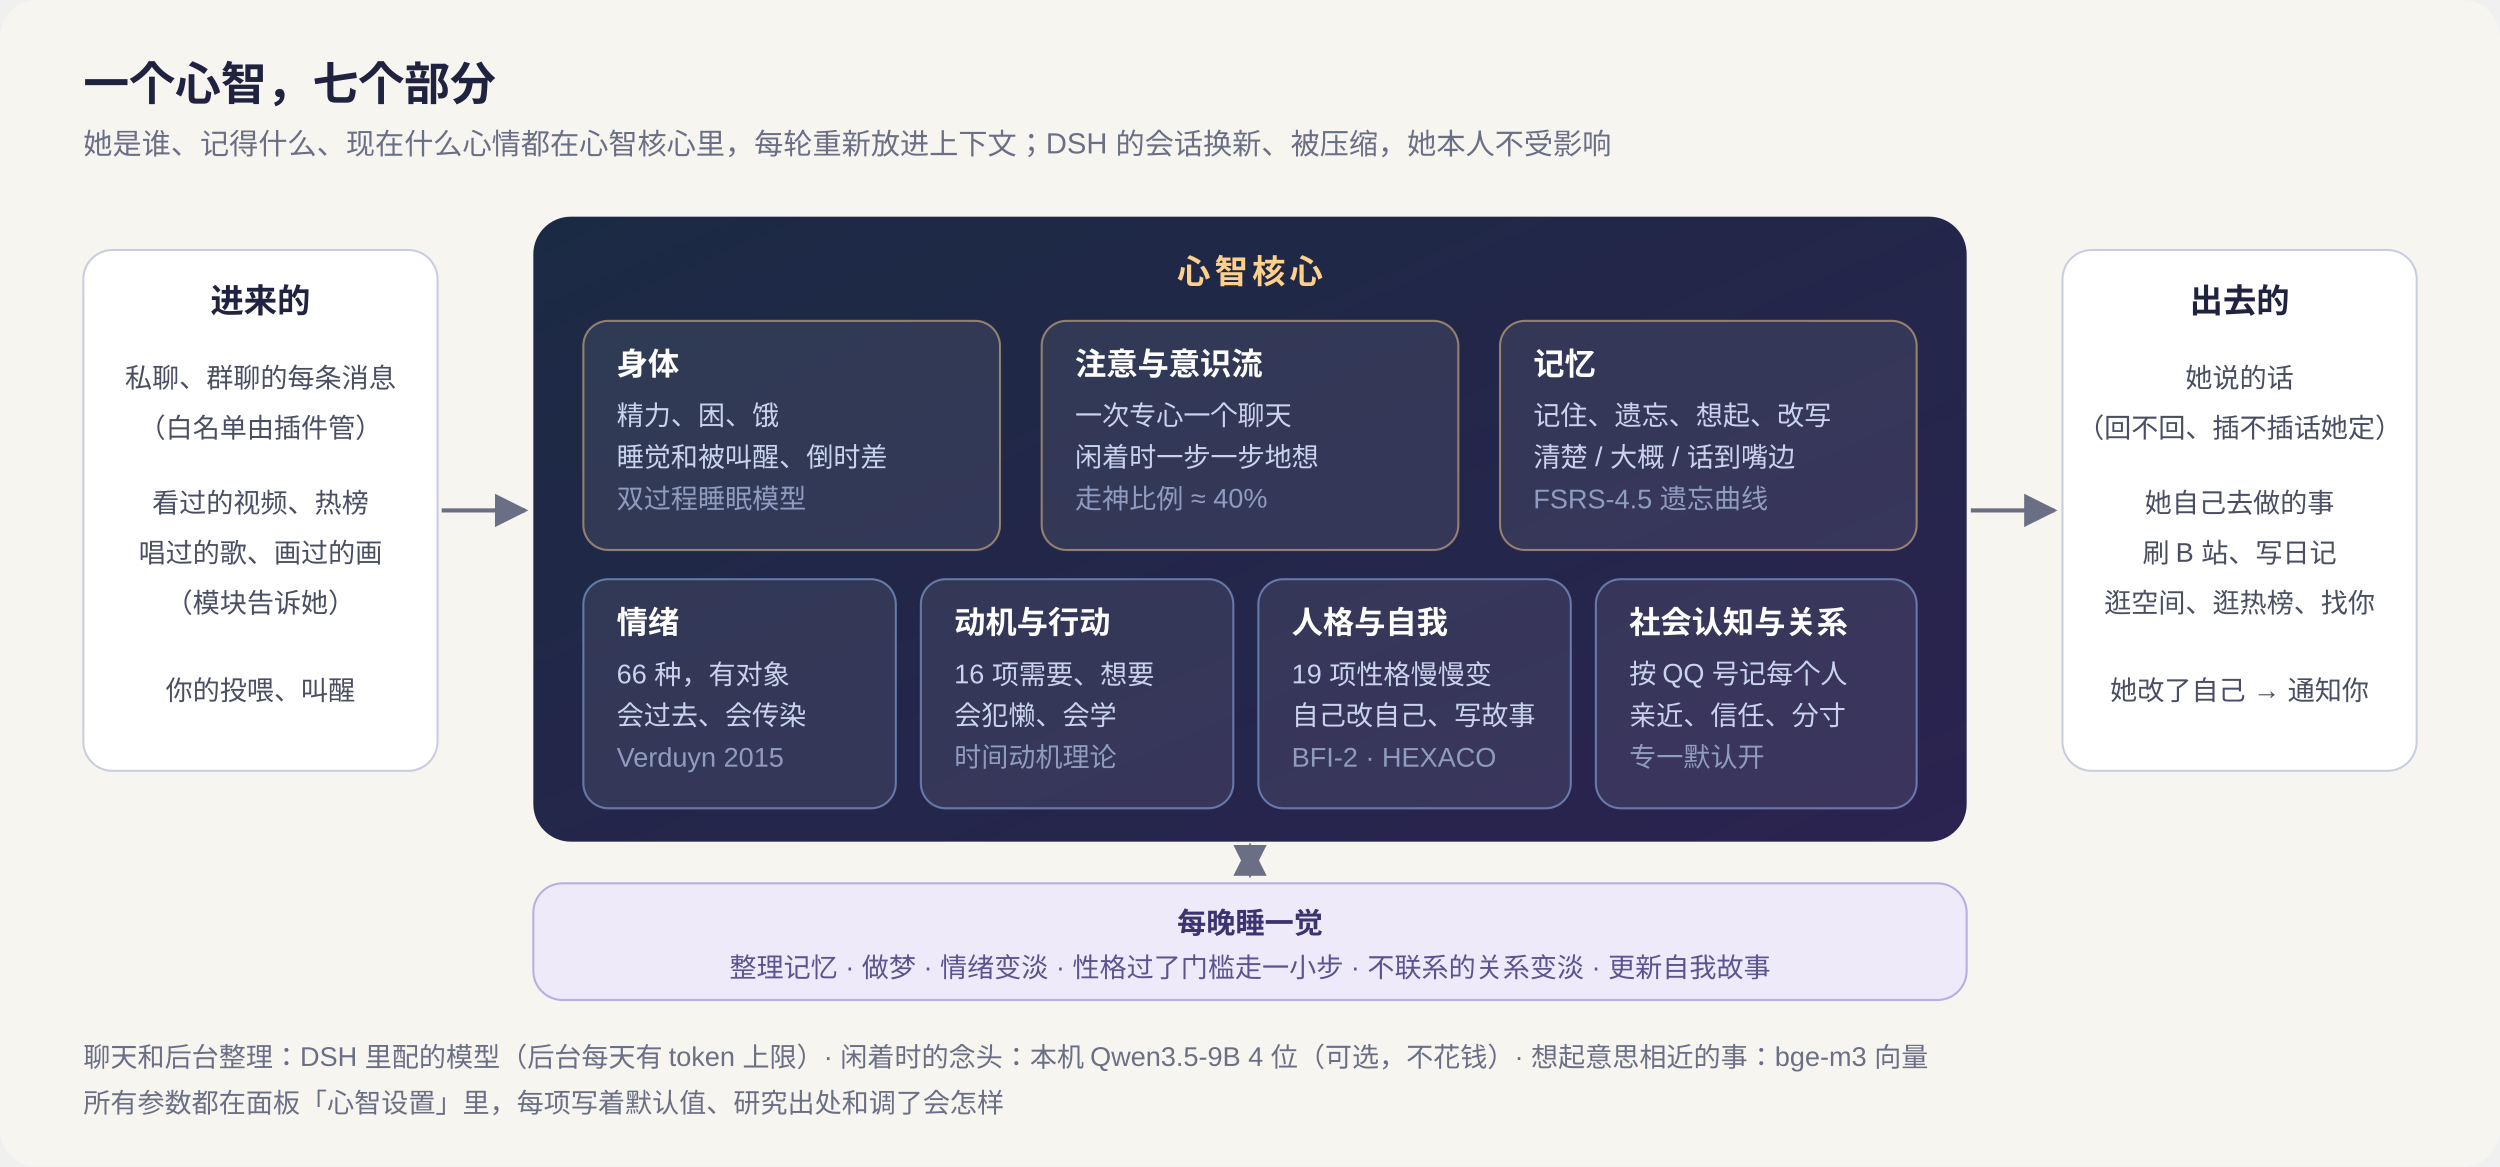
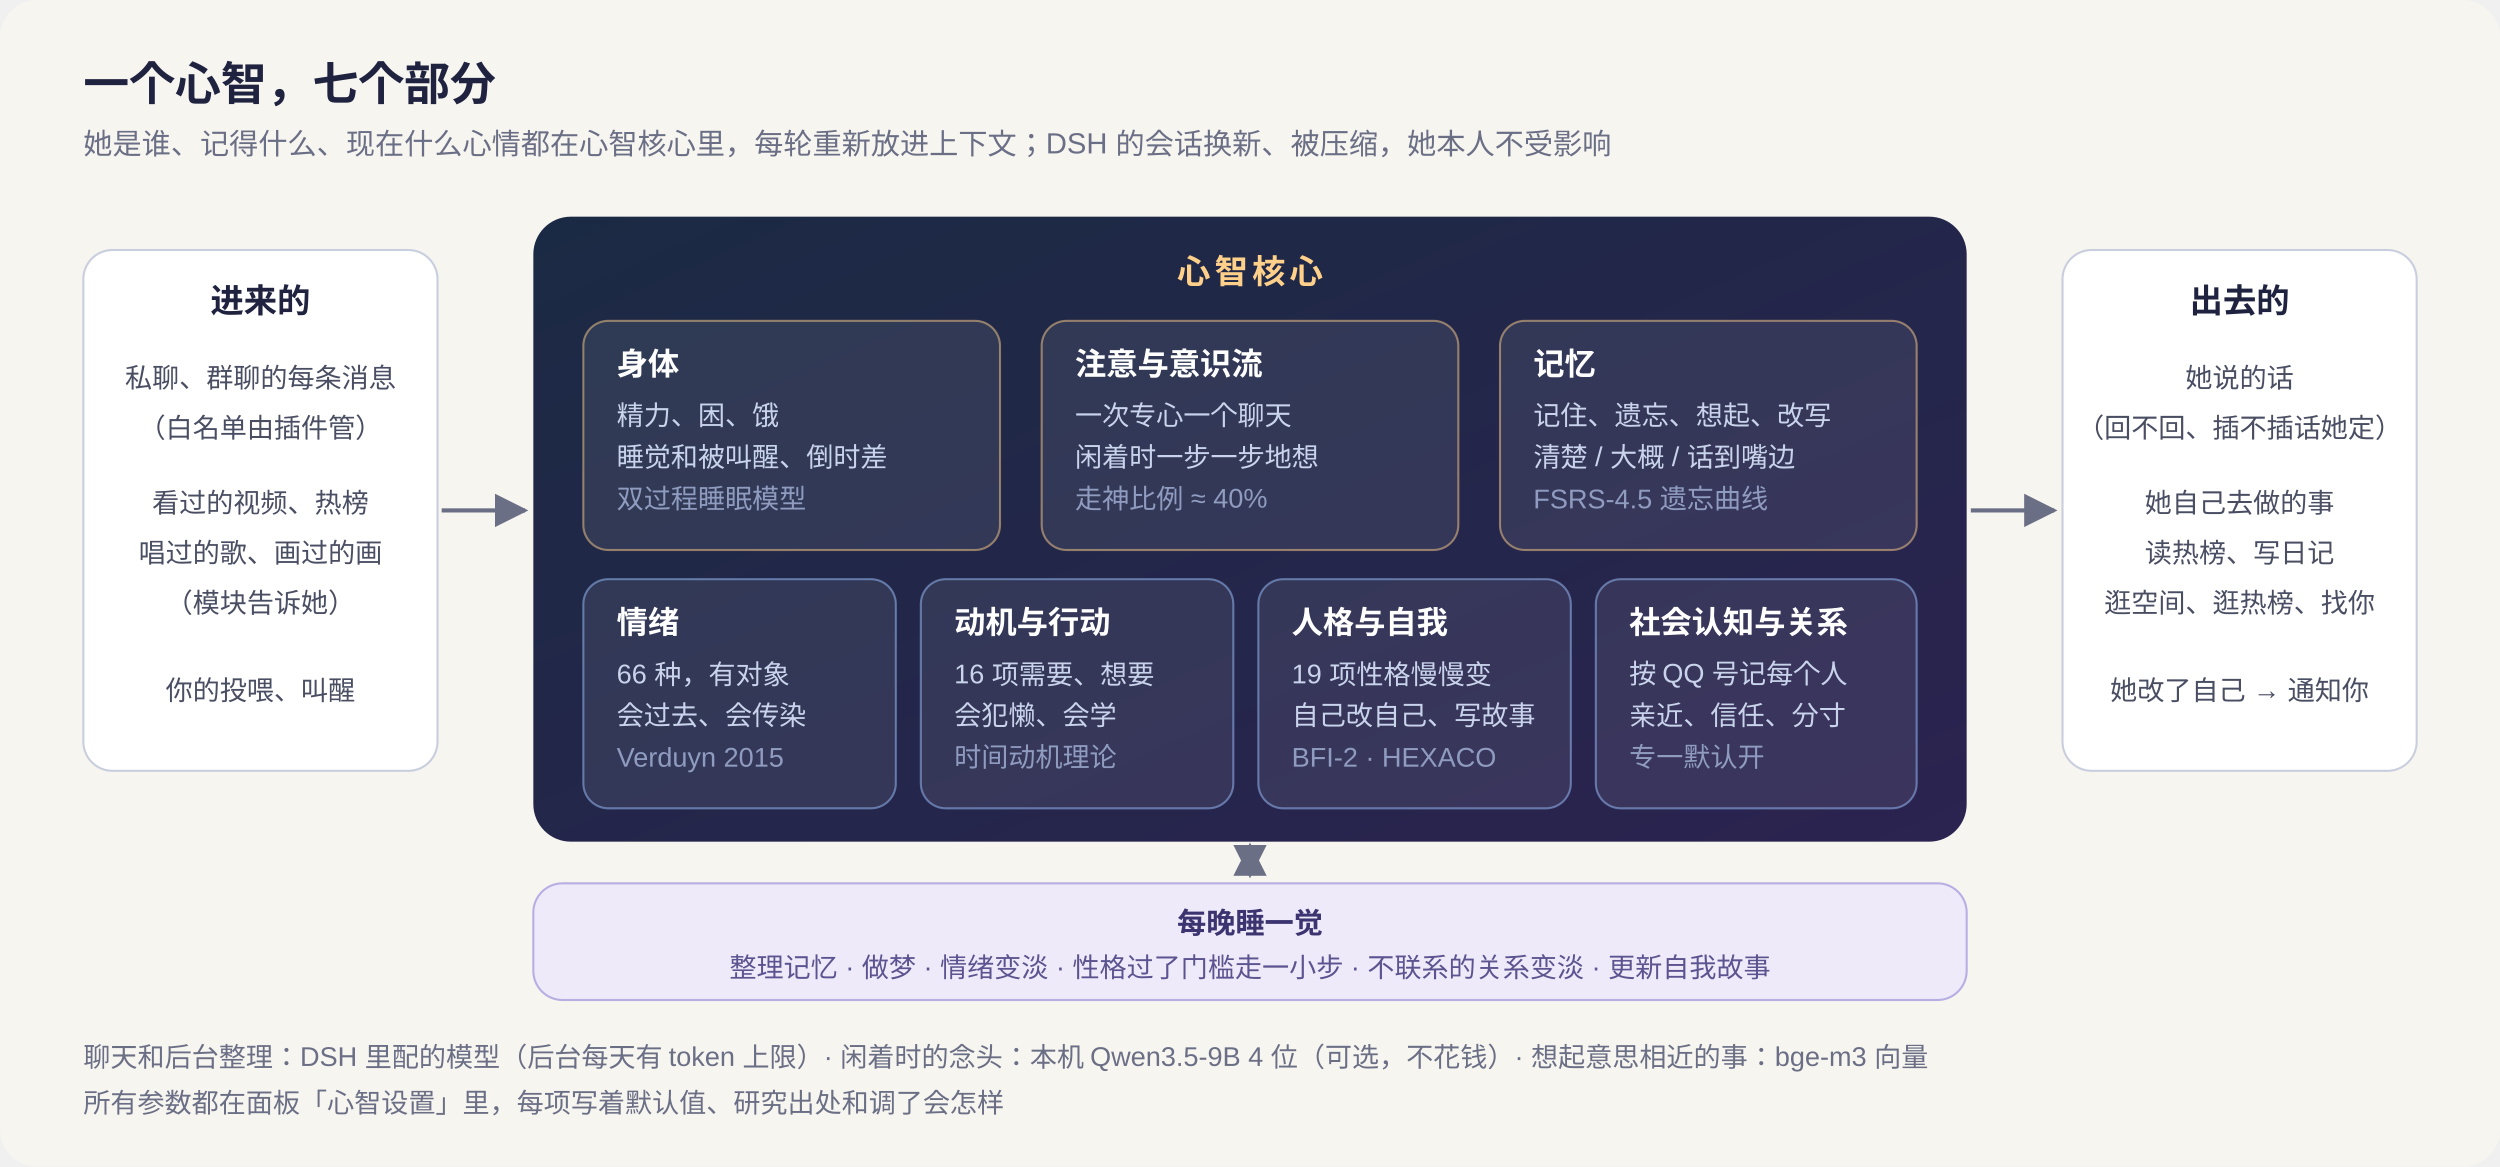
<svg xmlns="http://www.w3.org/2000/svg" width="1200" height="560" viewBox="0 0 1200 560" role="img" aria-label="心智核心的结构：QQ 消息进来变成她的感知，心智核心七个部分（身体、注意与意识流、记忆、情绪、动机与行动、人格与自我、社会认知与关系）共用一个心智；出去的是她说的话和她自己去做的事；每晚睡觉时整理">
  <defs>
    <marker id="a" viewBox="0 0 10 10" refX="9" refY="5" markerWidth="8" markerHeight="8" orient="auto-start-reverse">
      <path d="M0 0L10 5L0 10z" fill="#6b6f86" />
    </marker>
    <linearGradient id="core" x1="0" y1="0" x2="1" y2="1">
      <stop offset="0" stop-color="#1b2a44" />
      <stop offset="1" stop-color="#2b2350" />
    </linearGradient>
  </defs>
  <rect width="1200" height="560" rx="18" fill="#f7f5f0" />
  <g font-family="-apple-system,BlinkMacSystemFont,'PingFang SC','Helvetica Neue',Arial,sans-serif">
    <text x="40" y="48" fill="#1f2340" font-size="22" font-weight="700">一个心智，七个部分</text>
    <text x="40" y="74" fill="#6b6f86" font-size="14">她是谁、记得什么、现在什么心情都在心智核心里，每轮重新放进上下文；DSH 的会话换新、被压缩，她本人不受影响</text>
    <rect x="40" y="120" width="170" height="250" rx="14" fill="#ffffff" stroke="#c9cede" />
    <text x="125" y="150" text-anchor="middle" fill="#1f2340" font-size="16" font-weight="700">进来的</text>
    <g font-size="13" fill="#4a4e63" text-anchor="middle">
      <text x="125" y="186">私聊、群聊的每条消息</text>
      <text x="125" y="210">（白名单由插件管）</text>
      <text x="125" y="246">看过的视频、热榜</text>
      <text x="125" y="270">唱过的歌、画过的画</text>
      <text x="125" y="294">（模块告诉她）</text>
      <text x="125" y="336">你的投喂、叫醒</text>
    </g>
    <path d="M212 245H252" stroke="#6b6f86" stroke-width="2" marker-end="url(#a)" />
    <rect x="256" y="104" width="688" height="300" rx="18" fill="url(#core)" />
    <text x="600" y="136" text-anchor="middle" fill="#ffd08a" font-size="16" font-weight="700" letter-spacing="2">心智核心</text>
    <g font-size="13">
      <rect x="280" y="154" width="200" height="110" rx="12" fill="#ffffff" fill-opacity="0.08" stroke="#ffd08a" stroke-opacity="0.5" />
      <text x="296" y="180" fill="#ffffff" font-size="15" font-weight="700">身体</text>
      <text x="296" y="204" fill="#c9d4ec">精力、困、饿</text>
      <text x="296" y="224" fill="#c9d4ec">睡觉和被叫醒、倒时差</text>
      <text x="296" y="244" fill="#8f9cc0">双过程睡眠模型</text>
      <rect x="500" y="154" width="200" height="110" rx="12" fill="#ffffff" fill-opacity="0.08" stroke="#ffd08a" stroke-opacity="0.5" />
      <text x="516" y="180" fill="#ffffff" font-size="15" font-weight="700">注意与意识流</text>
      <text x="516" y="204" fill="#c9d4ec">一次专心一个聊天</text>
      <text x="516" y="224" fill="#c9d4ec">闲着时一步一步地想</text>
      <text x="516" y="244" fill="#8f9cc0">走神比例 ≈ 40%</text>
      <rect x="720" y="154" width="200" height="110" rx="12" fill="#ffffff" fill-opacity="0.08" stroke="#ffd08a" stroke-opacity="0.5" />
      <text x="736" y="180" fill="#ffffff" font-size="15" font-weight="700">记忆</text>
      <text x="736" y="204" fill="#c9d4ec">记住、遗忘、想起、改写</text>
      <text x="736" y="224" fill="#c9d4ec">清楚 / 大概 / 话到嘴边</text>
      <text x="736" y="244" fill="#8f9cc0">FSRS-4.5 遗忘曲线</text>
      <rect x="280" y="278" width="150" height="110" rx="12" fill="#ffffff" fill-opacity="0.08" stroke="#9fc4ff" stroke-opacity="0.5" />
      <text x="296" y="304" fill="#ffffff" font-size="15" font-weight="700">情绪</text>
      <text x="296" y="328" fill="#c9d4ec">66 种，有对象</text>
      <text x="296" y="348" fill="#c9d4ec">会过去、会传染</text>
      <text x="296" y="368" fill="#8f9cc0">Verduyn 2015</text>
      <rect x="442" y="278" width="150" height="110" rx="12" fill="#ffffff" fill-opacity="0.08" stroke="#9fc4ff" stroke-opacity="0.5" />
      <text x="458" y="304" fill="#ffffff" font-size="15" font-weight="700">动机与行动</text>
      <text x="458" y="328" fill="#c9d4ec">16 项需要、想要</text>
      <text x="458" y="348" fill="#c9d4ec">会犯懒、会学</text>
      <text x="458" y="368" fill="#8f9cc0">时间动机理论</text>
      <rect x="604" y="278" width="150" height="110" rx="12" fill="#ffffff" fill-opacity="0.08" stroke="#9fc4ff" stroke-opacity="0.5" />
      <text x="620" y="304" fill="#ffffff" font-size="15" font-weight="700">人格与自我</text>
      <text x="620" y="328" fill="#c9d4ec">19 项性格慢慢变</text>
      <text x="620" y="348" fill="#c9d4ec">自己改自己、写故事</text>
      <text x="620" y="368" fill="#8f9cc0">BFI-2 · HEXACO</text>
      <rect x="766" y="278" width="154" height="110" rx="12" fill="#ffffff" fill-opacity="0.08" stroke="#9fc4ff" stroke-opacity="0.5" />
      <text x="782" y="304" fill="#ffffff" font-size="15" font-weight="700">社会认知与关系</text>
      <text x="782" y="328" fill="#c9d4ec">按 QQ 号记每个人</text>
      <text x="782" y="348" fill="#c9d4ec">亲近、信任、分寸</text>
      <text x="782" y="368" fill="#8f9cc0">专一默认开</text>
    </g>
    <path d="M946 245H986" stroke="#6b6f86" stroke-width="2" marker-end="url(#a)" />
    <rect x="990" y="120" width="170" height="250" rx="14" fill="#ffffff" stroke="#c9cede" />
    <text x="1075" y="150" text-anchor="middle" fill="#1f2340" font-size="16" font-weight="700">出去的</text>
    <g font-size="13" fill="#4a4e63" text-anchor="middle">
      <text x="1075" y="186">她说的话</text>
      <text x="1075" y="210">（回不回、插不插话她定）</text>
      <text x="1075" y="246">她自己去做的事</text>
-       <text x="1075" y="270">刷 B 站、写日记</text>
+       <text x="1075" y="270">读热榜、写日记</text>
      <text x="1075" y="294">逛空间、逛热榜、找你</text>
      <text x="1075" y="336">她改了自己 → 通知你</text>
    </g>
    <rect x="256" y="424" width="688" height="56" rx="14" fill="#efeaf9" stroke="#b7aee3" />
    <text x="600" y="448" text-anchor="middle" fill="#3b3470" font-size="14" font-weight="700">每晚睡一觉</text>
    <text x="600" y="469" text-anchor="middle" fill="#5b5490" font-size="13">整理记忆 · 做梦 · 情绪变淡 · 性格过了门槛走一小步 · 不联系的关系变淡 · 更新自我故事</text>
    <path d="M600 406V420" stroke="#6b6f86" stroke-width="2" marker-end="url(#a)" marker-start="url(#a)" />
    <text x="40" y="512" fill="#6b6f86" font-size="13">聊天和后台整理：DSH 里配的模型（后台每天有 token 上限）· 闲着时的念头：本机 Qwen3.5-9B 4 位（可选，不花钱）· 想起意思相近的事：bge-m3 向量</text>
    <text x="40" y="534" fill="#6b6f86" font-size="13">所有参数都在面板「心智设置」里，每项写着默认值、研究出处和调了会怎样</text>
  </g>
</svg>
